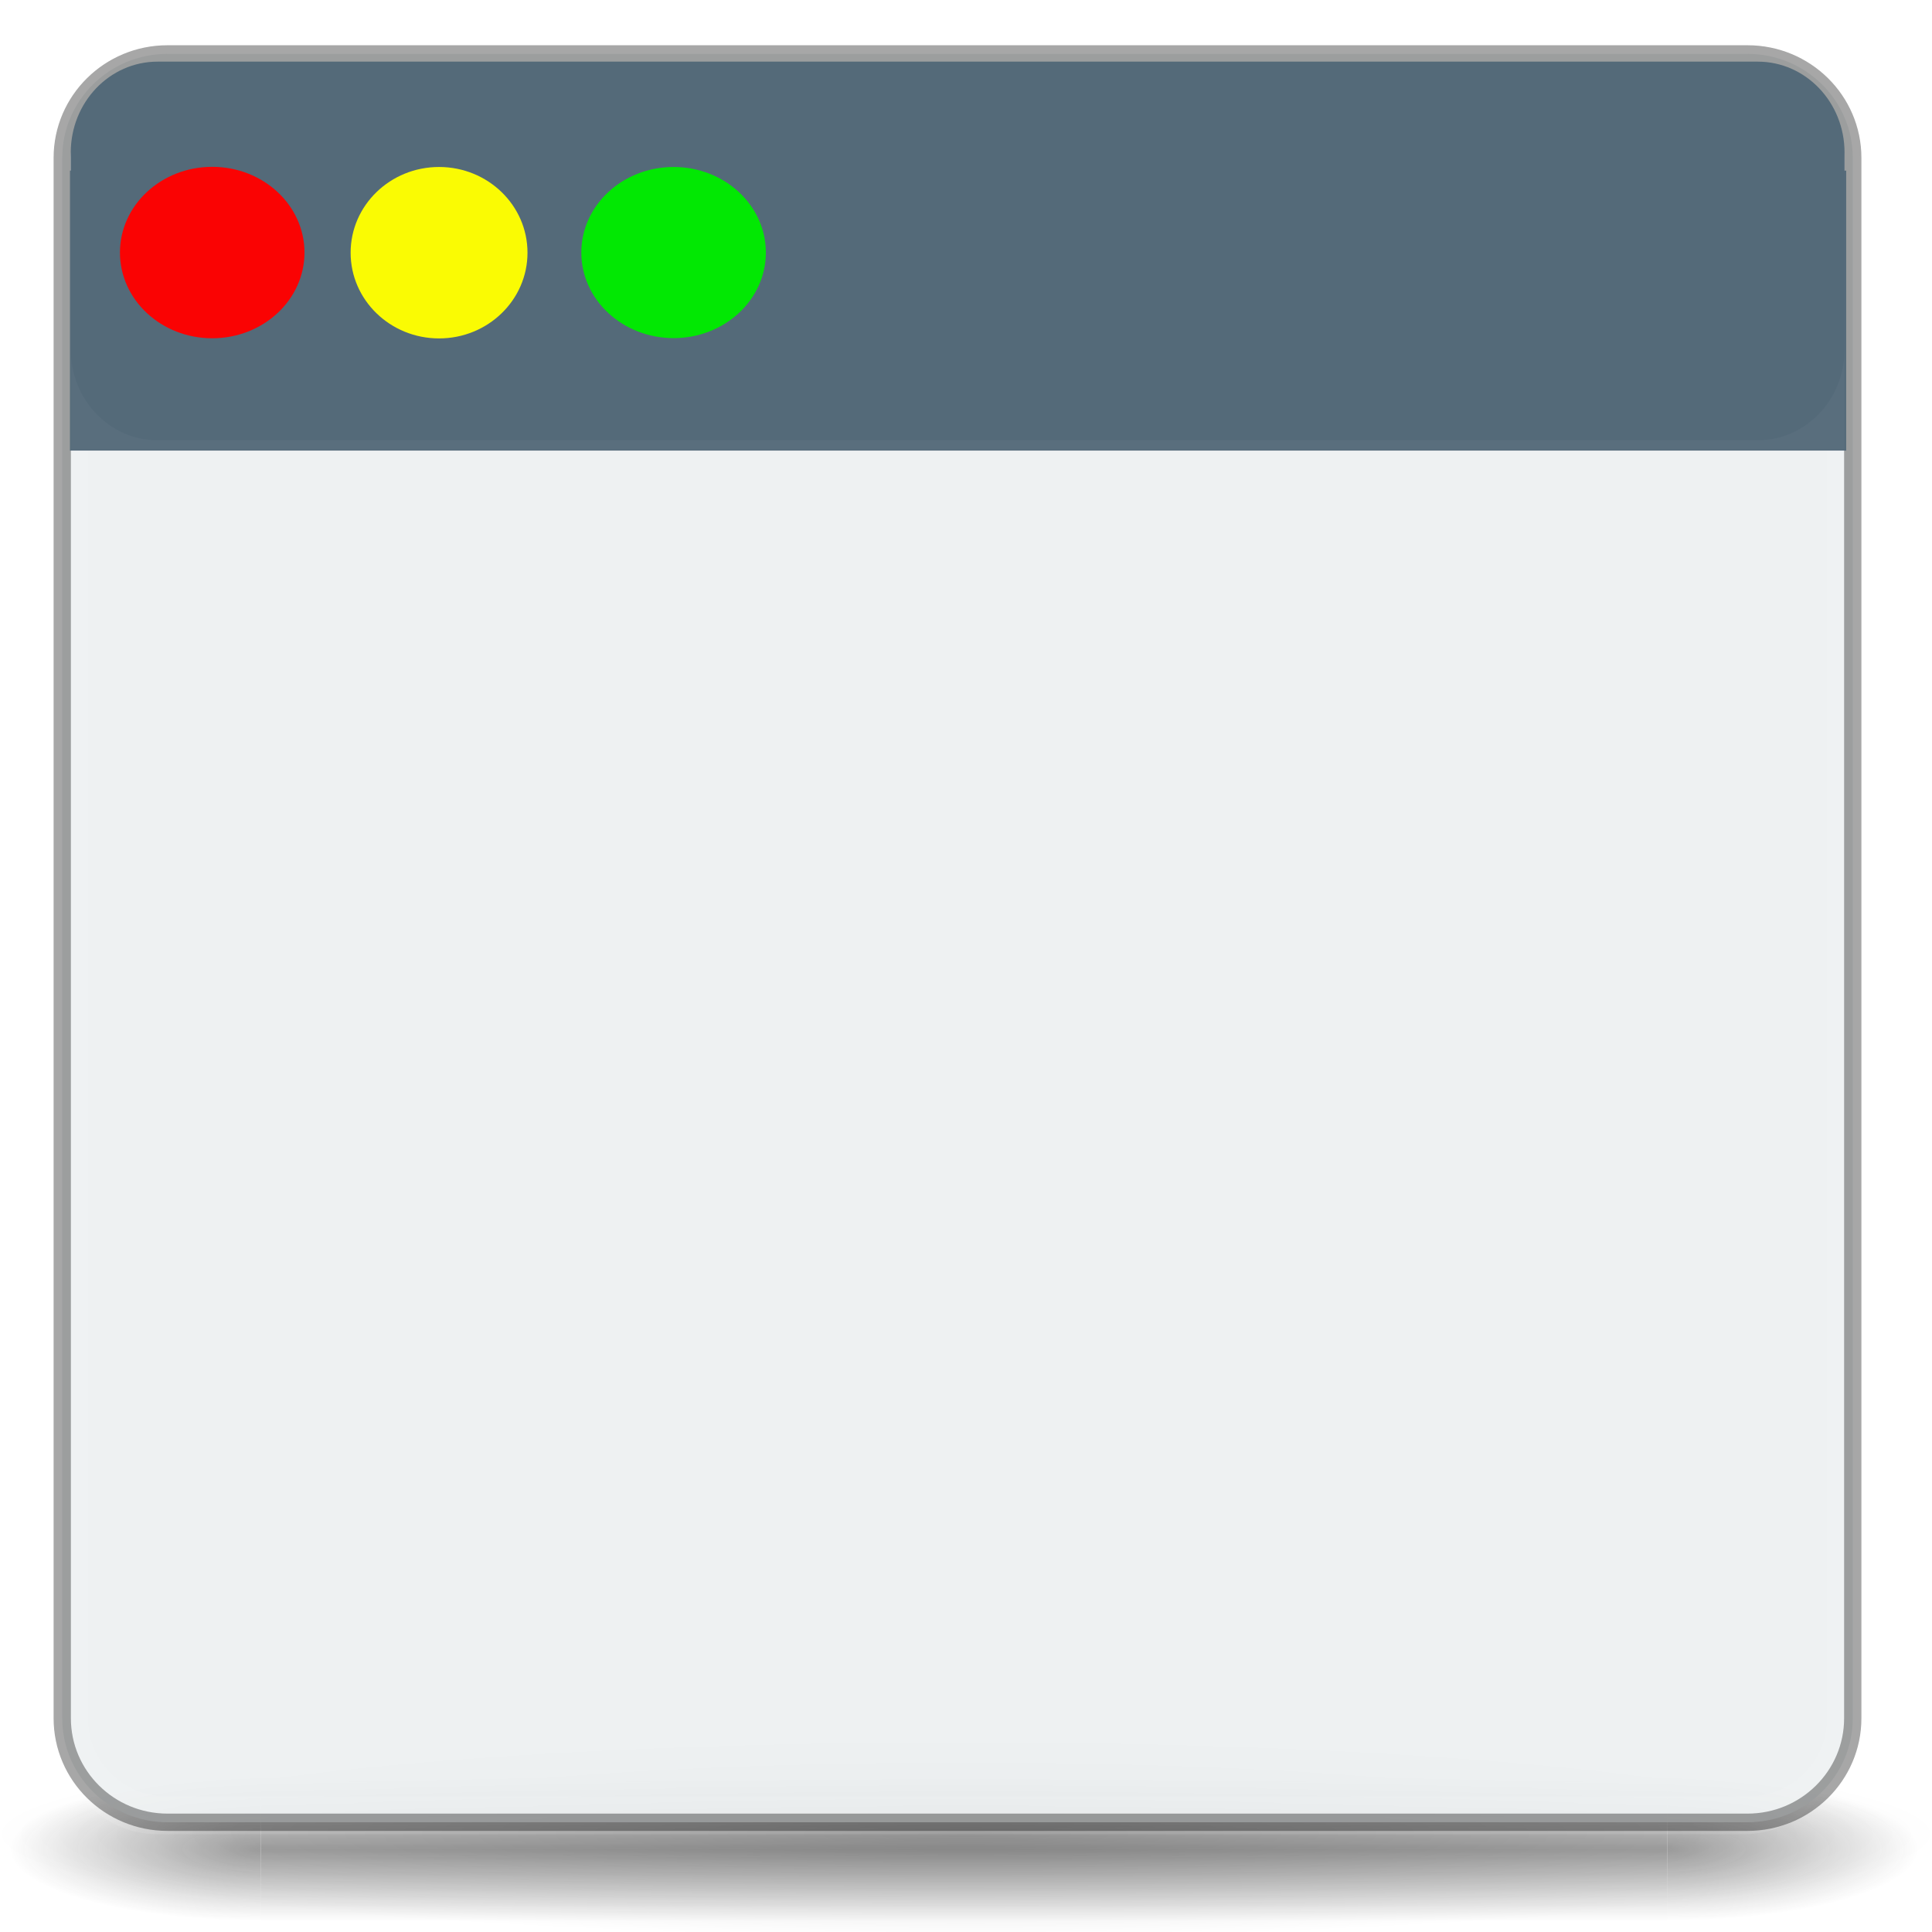
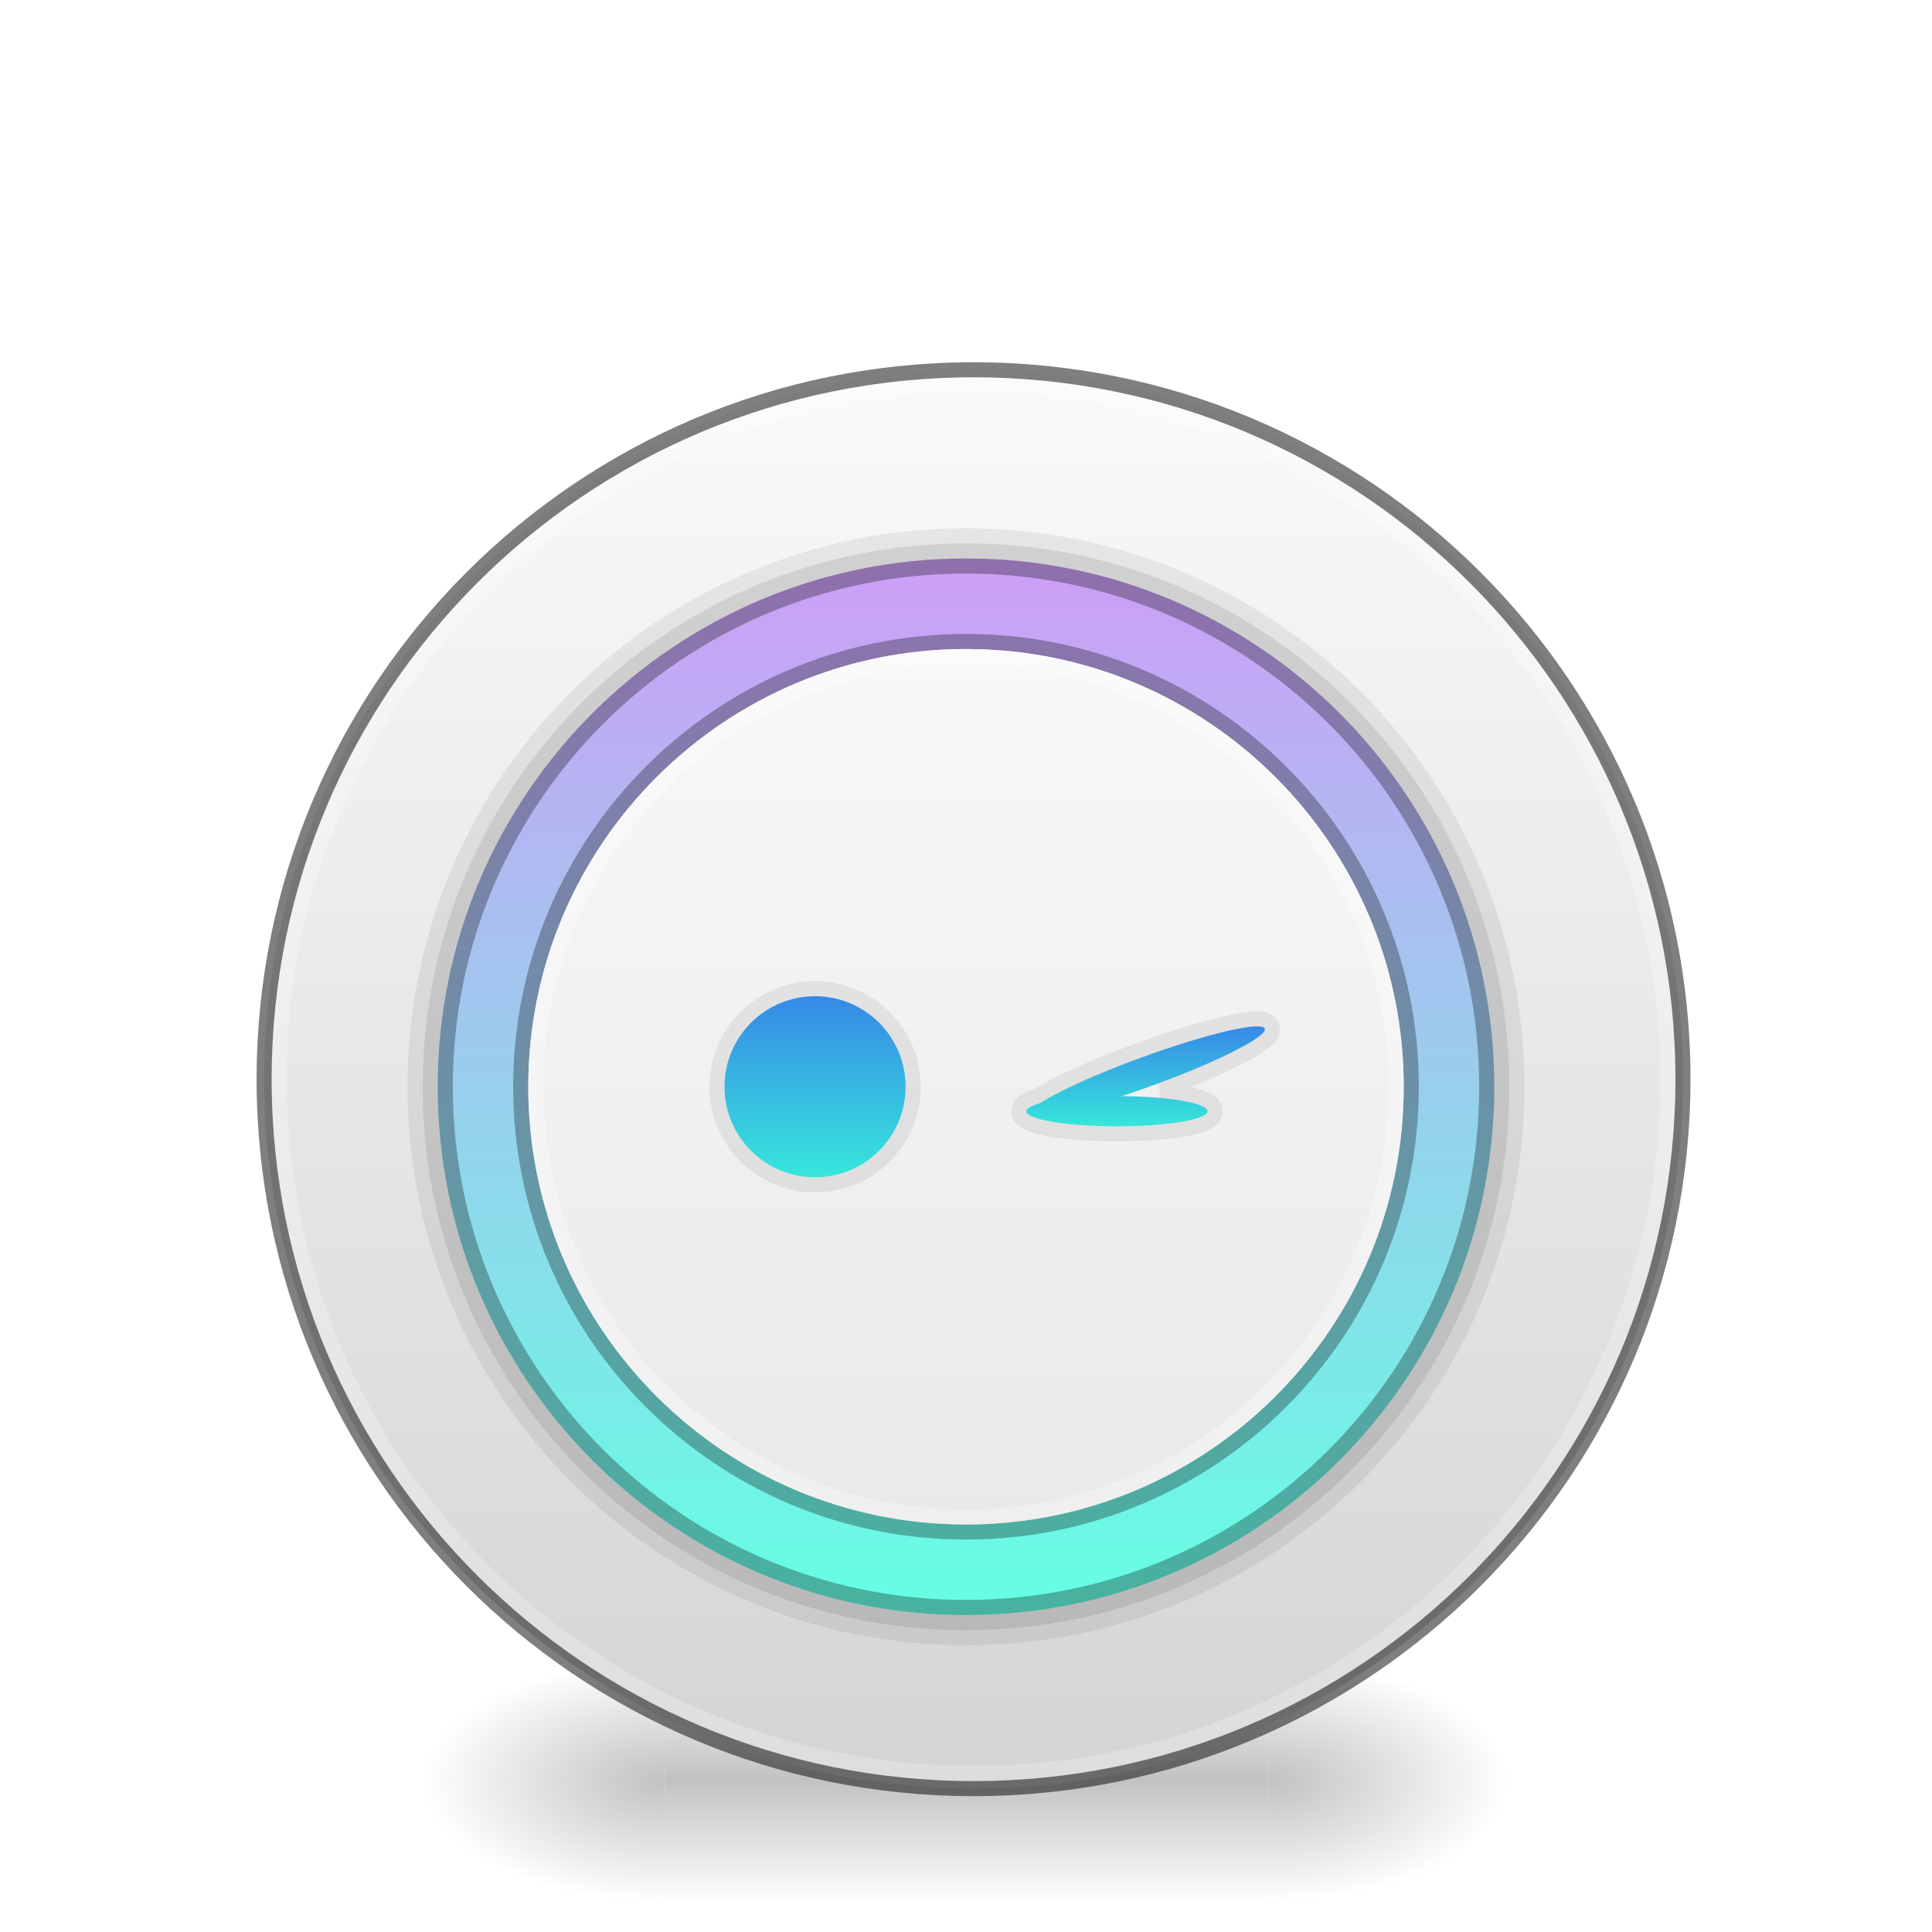
- <svg xmlns="http://www.w3.org/2000/svg" xmlns:xlink="http://www.w3.org/1999/xlink" version="1.1" width="128" height="128" id="svg3828">
-   <defs id="defs3830">
-     <linearGradient x1="25.729" y1="0.552" x2="25.729" y2="46.157" id="linearGradient5157" xlink:href="#linearGradient3977-7-8" gradientUnits="userSpaceOnUse" gradientTransform="matrix(2.891892,0,0,2.324324,7.59461,12.71635)" />
-     <linearGradient id="linearGradient3977-7-8">
-       <stop id="stop3979-6-0" style="stop-color:#ffffff;stop-opacity:1" offset="0" />
-       <stop id="stop3981-3-70" style="stop-color:#ffffff;stop-opacity:0.235" offset="0" />
-       <stop id="stop3983-8-2" style="stop-color:#ffffff;stop-opacity:0.157" offset="1" />
-       <stop id="stop3985-2-7" style="stop-color:#ffffff;stop-opacity:0.392" offset="1" />
+ <svg xmlns="http://www.w3.org/2000/svg" width="128" height="128" viewBox="0 0 128 128" fill="none">
+   <g opacity="0.4">
+     <rect x="44" y="110" width="40" height="16" fill="url(#paint0_linear)" />
+     <rect x="28" y="110" width="16" height="16" fill="url(#paint1_radial)" />
+     <rect width="16" height="16" transform="matrix(-1 0 0 1 100 110)" fill="url(#paint2_radial)" />
+   </g>
+   <circle cx="64.5" cy="71.5" r="47" fill="url(#paint3_linear)" />
+   <circle cx="64.5" cy="71.5" r="47" stroke="black" stroke-opacity="0.5" />
+   <circle cx="64.5" cy="71.5" r="46" stroke="url(#paint4_linear)" />
+   <circle cx="64" cy="72" r="36.5" stroke="black" stroke-opacity="0.07" />
+   <circle cx="64" cy="72" r="36" fill="#010101" fill-opacity="0.15" />
+   <circle cx="64" cy="72" r="32" stroke="url(#paint5_linear)" stroke-width="6" />
+   <path d="M98.5 72C98.5 91.054 83.054 106.5 64 106.5C44.946 106.5 29.5 91.054 29.5 72C29.5 52.946 44.946 37.5 64 37.5C83.054 37.5 98.5 52.946 98.5 72Z" stroke="black" stroke-opacity="0.3" />
+   <path d="M93.5 72C93.5 88.292 80.292 101.5 64 101.5C47.708 101.5 34.5 88.292 34.5 72C34.5 55.708 47.708 42.5 64 42.5C80.292 42.5 93.5 55.708 93.5 72Z" stroke="black" stroke-opacity="0.3" />
+   <circle cx="64" cy="72" r="29" fill="url(#paint6_linear)" />
+   <circle cx="64" cy="72" r="28.5" stroke="url(#paint7_linear)" />
+   <circle cx="54" cy="72" r="6.5" stroke="black" stroke-opacity="0.07" />
+   <circle cx="54" cy="72" r="6" fill="url(#paint8_linear)" />
+   <path d="M79.997 73.621C79.997 74.173 77.311 74.62 73.999 74.62C70.686 74.62 68 74.173 68 73.621C68 73.07 70.686 72.622 73.999 72.622C77.311 72.622 79.997 73.07 79.997 73.621Z" fill="url(#paint9_linear)" />
+   <path d="M83.792 68.153C83.981 68.671 80.655 70.356 76.362 71.917C72.07 73.478 68.438 74.323 68.249 73.805C68.06 73.287 71.386 71.601 75.679 70.04C79.971 68.479 83.603 67.634 83.792 68.153Z" fill="url(#paint10_linear)" />
+   <path d="M78.322 72.422C77.906 72.352 77.433 72.293 76.918 72.246C78.92 71.505 80.698 70.742 81.984 70.09C82.664 69.745 83.224 69.423 83.608 69.145C83.797 69.008 83.968 68.864 84.089 68.717C84.182 68.605 84.386 68.321 84.262 67.981C84.138 67.642 83.8 67.556 83.657 67.529C83.469 67.494 83.246 67.494 83.013 67.511C82.54 67.544 81.904 67.657 81.161 67.83C79.668 68.177 77.666 68.785 75.508 69.57C73.349 70.355 71.425 71.175 70.057 71.868C69.519 72.14 69.057 72.398 68.698 72.632C68.547 72.674 68.41 72.719 68.288 72.767C68.115 72.835 67.943 72.921 67.806 73.032C67.675 73.138 67.5 73.334 67.5 73.621C67.5 73.909 67.675 74.104 67.806 74.21C67.943 74.322 68.115 74.407 68.288 74.475C68.64 74.614 69.119 74.728 69.675 74.821C70.795 75.007 72.323 75.12 73.999 75.12C75.674 75.12 77.202 75.007 78.322 74.821C78.878 74.728 79.357 74.614 79.709 74.475C79.882 74.407 80.054 74.322 80.191 74.21C80.322 74.104 80.497 73.909 80.497 73.621C80.497 73.334 80.322 73.138 80.191 73.032C80.054 72.921 79.882 72.835 79.709 72.767C79.357 72.629 78.878 72.514 78.322 72.422Z" stroke="black" stroke-opacity="0.07" />
+   <defs>
+     <linearGradient id="paint0_linear" x1="64" y1="110" x2="64" y2="126" gradientUnits="userSpaceOnUse">
+       <stop stop-opacity="0" />
+       <stop offset="0.492" stop-opacity="0.6" />
+       <stop offset="1" stop-opacity="0" />
    </linearGradient>
-     <linearGradient x1="25.132" y1="0.985" x2="25.284" y2="51.422" id="linearGradient5165" xlink:href="#linearGradient4337" gradientUnits="userSpaceOnUse" gradientTransform="matrix(3.114279,0,0,1.912095,-8.742685,19.67637)" />
-     <radialGradient cx="19.534" cy="40.43" r="23.93" fx="19.534" fy="40.43" id="radialGradient3846" xlink:href="#linearGradient5071-7-3-5" gradientUnits="userSpaceOnUse" gradientTransform="matrix(1.922296,0,0,0.1671563,26.44899,114.2335)" />
-     <linearGradient id="linearGradient5071-7-3-5">
-       <stop id="stop5073-2-9-7" style="stop-color:#000000;stop-opacity:1" offset="0" />
-       <stop id="stop5075-2-1-0" style="stop-color:#000000;stop-opacity:0" offset="1" />
+     <radialGradient id="paint1_radial" cx="0" cy="0" r="1" gradientUnits="userSpaceOnUse" gradientTransform="translate(44 118) rotate(-180) scale(16 8)">
+       <stop stop-opacity="0.6" />
+       <stop offset="1" stop-opacity="0" />
+     </radialGradient>
+     <radialGradient id="paint2_radial" cx="0" cy="0" r="1" gradientUnits="userSpaceOnUse" gradientTransform="translate(16 8) rotate(-180) scale(16 8)">
+       <stop stop-opacity="0.6" />
+       <stop offset="1" stop-opacity="0" />
+     </radialGradient>
+     <linearGradient id="paint3_linear" x1="64.5" y1="24.5" x2="64.5" y2="118.5" gradientUnits="userSpaceOnUse">
+       <stop stop-color="#FAFAFA" />
+       <stop offset="1" stop-color="#D4D4D4" />
    </linearGradient>
-     <linearGradient id="linearGradient5736">
-       <stop offset="0" style="stop-color:#586e75;stop-opacity:1" id="stop5738" />
-       <stop offset="1" style="stop-color:#073642;stop-opacity:1" id="stop5740" />
+     <linearGradient id="paint4_linear" x1="64.5" y1="25" x2="64.5" y2="118" gradientUnits="userSpaceOnUse">
+       <stop stop-color="white" stop-opacity="0.3" />
+       <stop offset="1" stop-color="white" stop-opacity="0.21" />
    </linearGradient>
-     <linearGradient id="linearGradient4337">
-       <stop offset="0" style="stop-color:#fdf6e3;stop-opacity:1" id="stop4339" />
-       <stop offset="1" style="stop-color:#eee8d5;stop-opacity:1" id="stop4341" />
+     <linearGradient id="paint5_linear" x1="64" y1="37" x2="64" y2="107" gradientUnits="userSpaceOnUse">
+       <stop stop-color="#CD9EF7" />
+       <stop offset="1" stop-color="#64FFE3" />
    </linearGradient>
-     <linearGradient xlink:href="#linearGradient5736" id="linearGradient5857" gradientUnits="userSpaceOnUse" gradientTransform="matrix(2.981361,0.792778,-0.4887709,1.810529,4.92847,-4.360921)" x1="17.234" y1="-1.663" x2="26.343" y2="54.478" />
-     <linearGradient y2="51.422" x2="25.284" y1="0.985" x1="25.132" gradientTransform="matrix(3.114279,0,0,1.912095,-8.742685,19.67637)" gradientUnits="userSpaceOnUse" id="linearGradient4527" xlink:href="#linearGradient5736" />
-     <linearGradient y2="46.157" x2="25.729" y1="0.552" x1="25.729" gradientTransform="matrix(2.891892,0,0,2.324324,7.59461,12.71635)" gradientUnits="userSpaceOnUse" id="linearGradient4529" xlink:href="#linearGradient3977-7-8" />
-     <radialGradient gradientTransform="matrix(0.4977653,0,0,0.1563841,10.2883,91.86213)" gradientUnits="userSpaceOnUse" xlink:href="#linearGradient3820-7-2-1" id="radialGradient3025-3" fy="186.171" fx="99.157" r="62.769" cy="186.171" cx="99.157" />
-     <linearGradient id="linearGradient3820-7-2-1">
-       <stop offset="0" style="stop-color:#3d3d3d;stop-opacity:1" id="stop3822-2-6-3" />
-       <stop offset="0.5" style="stop-color:#686868;stop-opacity:0.498" id="stop3864-8-7-7" />
-       <stop offset="1" style="stop-color:#686868;stop-opacity:0" id="stop3824-1-2-5" />
+     <linearGradient id="paint6_linear" x1="64" y1="43" x2="64" y2="101" gradientUnits="userSpaceOnUse">
+       <stop stop-color="#F8F8F8" />
+       <stop offset="1" stop-color="#E9E9E9" />
    </linearGradient>
-     <linearGradient gradientTransform="matrix(2.121093,0,0,2.118445,-91.68601,27.00294)" gradientUnits="userSpaceOnUse" xlink:href="#linearGradient4011" id="linearGradient3019-3" y2="44.341" x2="71.204" y1="6.238" x1="71.204" />
-     <linearGradient id="linearGradient4011">
-       <stop offset="0" style="stop-color:#ffffff;stop-opacity:1" id="stop4013" />
-       <stop offset="0.508" style="stop-color:#ffffff;stop-opacity:0.235" id="stop4015" />
-       <stop offset="0.835" style="stop-color:#ffffff;stop-opacity:0.157" id="stop4017" />
-       <stop offset="1" style="stop-color:#ffffff;stop-opacity:0.392" id="stop4019" />
+     <linearGradient id="paint7_linear" x1="64" y1="43" x2="64" y2="101" gradientUnits="userSpaceOnUse">
+       <stop stop-color="white" stop-opacity="0.36" />
+       <stop offset="1" stop-color="white" stop-opacity="0.27" />
    </linearGradient>
-     <linearGradient x1="167.983" y1="6.833" x2="167.983" y2="61.692" id="linearGradient3012-1" xlink:href="#linearGradient5803-2-1" gradientUnits="userSpaceOnUse" gradientTransform="matrix(1.430572,0,0,1.428786,-170.3452,33.27633)" />
-     <linearGradient id="linearGradient5803-2-1">
-       <stop id="stop5805-1-6" style="stop-color:#fff5ef;stop-opacity:1" offset="0" />
-       <stop id="stop5807-6-6" style="stop-color:#fef8dd;stop-opacity:1" offset="1" />
+     <linearGradient id="paint8_linear" x1="54" y1="66" x2="54" y2="78" gradientUnits="userSpaceOnUse">
+       <stop stop-color="#3689E6" />
+       <stop offset="1" stop-color="#36E6DB" />
    </linearGradient>
-     <radialGradient gradientTransform="matrix(1.825574,0,0,0.1928924,71.35484,103.4873)" gradientUnits="userSpaceOnUse" xlink:href="#linearGradient5071-7-3-5" id="radialGradient4111" fy="93.468" fx="-4.029" r="35.338" cy="93.468" cx="-4.029" />
-     <radialGradient gradientTransform="matrix(2.003784,0,0,1.4,27.98813,-17.4)" gradientUnits="userSpaceOnUse" xlink:href="#linearGradient3688-166-749-5" id="radialGradient4093" fy="43.5" fx="4.993" r="2.5" cy="43.5" cx="4.993" />
-     <linearGradient id="linearGradient3688-166-749-5">
-       <stop offset="0" style="stop-color:#181818;stop-opacity:1" id="stop2883-0" />
-       <stop offset="1" style="stop-color:#181818;stop-opacity:0" id="stop2885-5" />
+     <linearGradient id="paint9_linear" x1="75.9" y1="68" x2="75.9" y2="74.62" gradientUnits="userSpaceOnUse">
+       <stop stop-color="#3689E6" />
+       <stop offset="1" stop-color="#36E6DB" />
    </linearGradient>
-     <radialGradient gradientTransform="matrix(2.003784,0,0,1.4,-20.01187,-104.4)" gradientUnits="userSpaceOnUse" xlink:href="#linearGradient3688-166-749-5" id="radialGradient4095" fy="43.5" fx="4.993" r="2.5" cy="43.5" cx="4.993" />
-     <linearGradient gradientUnits="userSpaceOnUse" xlink:href="#linearGradient3702-501-757-0" id="linearGradient4097" y2="39.999" x2="25.058" y1="47.028" x1="25.058" />
-     <linearGradient id="linearGradient3702-501-757-0">
-       <stop offset="0" style="stop-color:#181818;stop-opacity:0" id="stop2895-0" />
-       <stop offset="0.5" style="stop-color:#181818;stop-opacity:1" id="stop2897-2" />
-       <stop offset="1" style="stop-color:#181818;stop-opacity:0" id="stop2899-6" />
+     <linearGradient id="paint10_linear" x1="75.9" y1="68" x2="75.9" y2="74.62" gradientUnits="userSpaceOnUse">
+       <stop stop-color="#3689E6" />
+       <stop offset="1" stop-color="#36E6DB" />
    </linearGradient>
-     <linearGradient gradientTransform="matrix(3.151399,0,0,3.101182,-12.64996,-10.85176)" gradientUnits="userSpaceOnUse" xlink:href="#linearGradient3924" id="linearGradient4136" y2="43" x2="24" y1="5" x1="24" />
-     <linearGradient id="linearGradient3924">
-       <stop offset="0" style="stop-color:#ffffff;stop-opacity:1" id="stop3926" />
-       <stop offset="0.063" style="stop-color:#ffffff;stop-opacity:0.235" id="stop3928" />
-       <stop offset="0.951" style="stop-color:#ffffff;stop-opacity:0.157" id="stop3930" />
-       <stop offset="1" style="stop-color:#ffffff;stop-opacity:0.392" id="stop3932" />
-     </linearGradient>
-     <linearGradient gradientTransform="matrix(3.143863,0,0,3.104962,-12.01532,-12.37028)" gradientUnits="userSpaceOnUse" xlink:href="#linearGradient3924" id="linearGradient4136-3" y2="43" x2="24" y1="5" x1="24" />
  </defs>
-   <path d="m 128.512,121.516 a 64.512,6.816 0 0 1 -129.025,0 64.512,6.816 0 1 1 129.025,0 z" id="path3041" style="color:#000000;display:inline;overflow:visible;visibility:visible;opacity:0.2;fill:url(#radialGradient4111);fill-opacity:1;fill-rule:nonzero;stroke:none;stroke-width:1;marker:none;enable-background:accumulate" />
-   <g transform="matrix(3.161407,0,0,1.05125,-12.00356,77.84264)" id="g2036" style="display:inline">
-     <g transform="matrix(1.052632,0,0,1.285713,-1.263158,-13.42854)" id="g3712" style="opacity:0.4">
-       <rect width="5" height="7" x="38" y="40" id="rect2801" style="fill:url(#radialGradient4093);fill-opacity:1;stroke:none" />
-       <rect width="5" height="7" x="-10" y="-47" transform="scale(-1,-1)" id="rect3696" style="fill:url(#radialGradient4095);fill-opacity:1;stroke:none" />
-       <rect width="28" height="7" x="10" y="40" id="rect3700" style="fill:url(#linearGradient4097);fill-opacity:1;stroke:none" />
-     </g>
-   </g>
-   <rect width="116.602" height="114.744" rx="5.772" ry="5.68" x="4.683" y="6.205" id="rect6741-7" style="opacity:0.3;fill:none;stroke:url(#linearGradient4136);stroke-width:1.145;stroke-linecap:round;stroke-linejoin:round;stroke-miterlimit:4;stroke-dasharray:none;stroke-dashoffset:0;stroke-opacity:1" />
-   <rect width="118.626" height="117.159" rx="6.973" ry="6.887" x="4.124" y="3.57" id="rect5505-21-3-5" style="color:#000000;display:inline;overflow:visible;visibility:visible;opacity:0.9;fill:#ecf0f1;fill-opacity:1;fill-rule:nonzero;stroke:none;stroke-width:1;marker:none;enable-background:accumulate" />
-   <rect width="116.323" height="114.884" rx="5.759" ry="5.687" x="5.276" y="4.707" id="rect6741-7-6" style="opacity:0.3;fill:none;stroke:url(#linearGradient4136-3);stroke-width:1.145;stroke-linecap:round;stroke-linejoin:round;stroke-miterlimit:4;stroke-dasharray:none;stroke-dashoffset:0;stroke-opacity:1" />
-   <rect width="118.626" height="117.159" rx="6.973" ry="6.887" x="4.124" y="3.57" id="rect5505-21-3-1-2" style="color:#000000;display:inline;overflow:visible;visibility:visible;opacity:0.7;fill:none;stroke:#000000;stroke-width:1.145;stroke-linecap:round;stroke-linejoin:round;stroke-miterlimit:4;stroke-dasharray:none;stroke-dashoffset:0;stroke-opacity:0.496;marker:none;enable-background:accumulate" />
-   <rect width="117.516" height="25.084" rx="5.748" ry="6.015" x="4.689" y="4.084" id="rect5505-21-3-5-3" style="color:#000000;display:inline;overflow:visible;visibility:visible;opacity:1;fill:#546a79;fill-opacity:1;fill-rule:nonzero;stroke:none;stroke-width:1;marker:none;enable-background:accumulate" />
-   <rect style="opacity:0.97;fill:#546a79;fill-opacity:1;fill-rule:nonzero;stroke:none;stroke-width:1.712;stroke-miterlimit:4;stroke-dasharray:none;stroke-opacity:0.496" id="rect4199" width="117.681" height="18.549" x="4.635" y="11.304" rx="0" ry="0" />
-   <ellipse style="opacity:0.97;fill:#ff0000;fill-opacity:1;fill-rule:nonzero;stroke:none;stroke-width:1.712;stroke-miterlimit:4;stroke-dasharray:none;stroke-opacity:0.496" id="path4203" cx="14.06" cy="16.732" rx="6.113" ry="5.679" />
-   <ellipse style="opacity:0.97;fill:#ffff00;fill-opacity:1;fill-rule:nonzero;stroke:none;stroke-width:1.712;stroke-miterlimit:4;stroke-dasharray:none;stroke-opacity:0.496" id="path4207" cx="29.089" cy="16.742" rx="5.859" ry="5.679" />
-   <ellipse style="opacity:0.97;fill:#00eb00;fill-opacity:1;fill-rule:nonzero;stroke:none;stroke-width:1.712;stroke-miterlimit:4;stroke-dasharray:none;stroke-opacity:0.496" id="path4209" cx="44.627" cy="16.732" rx="6.113" ry="5.669" />
</svg>
